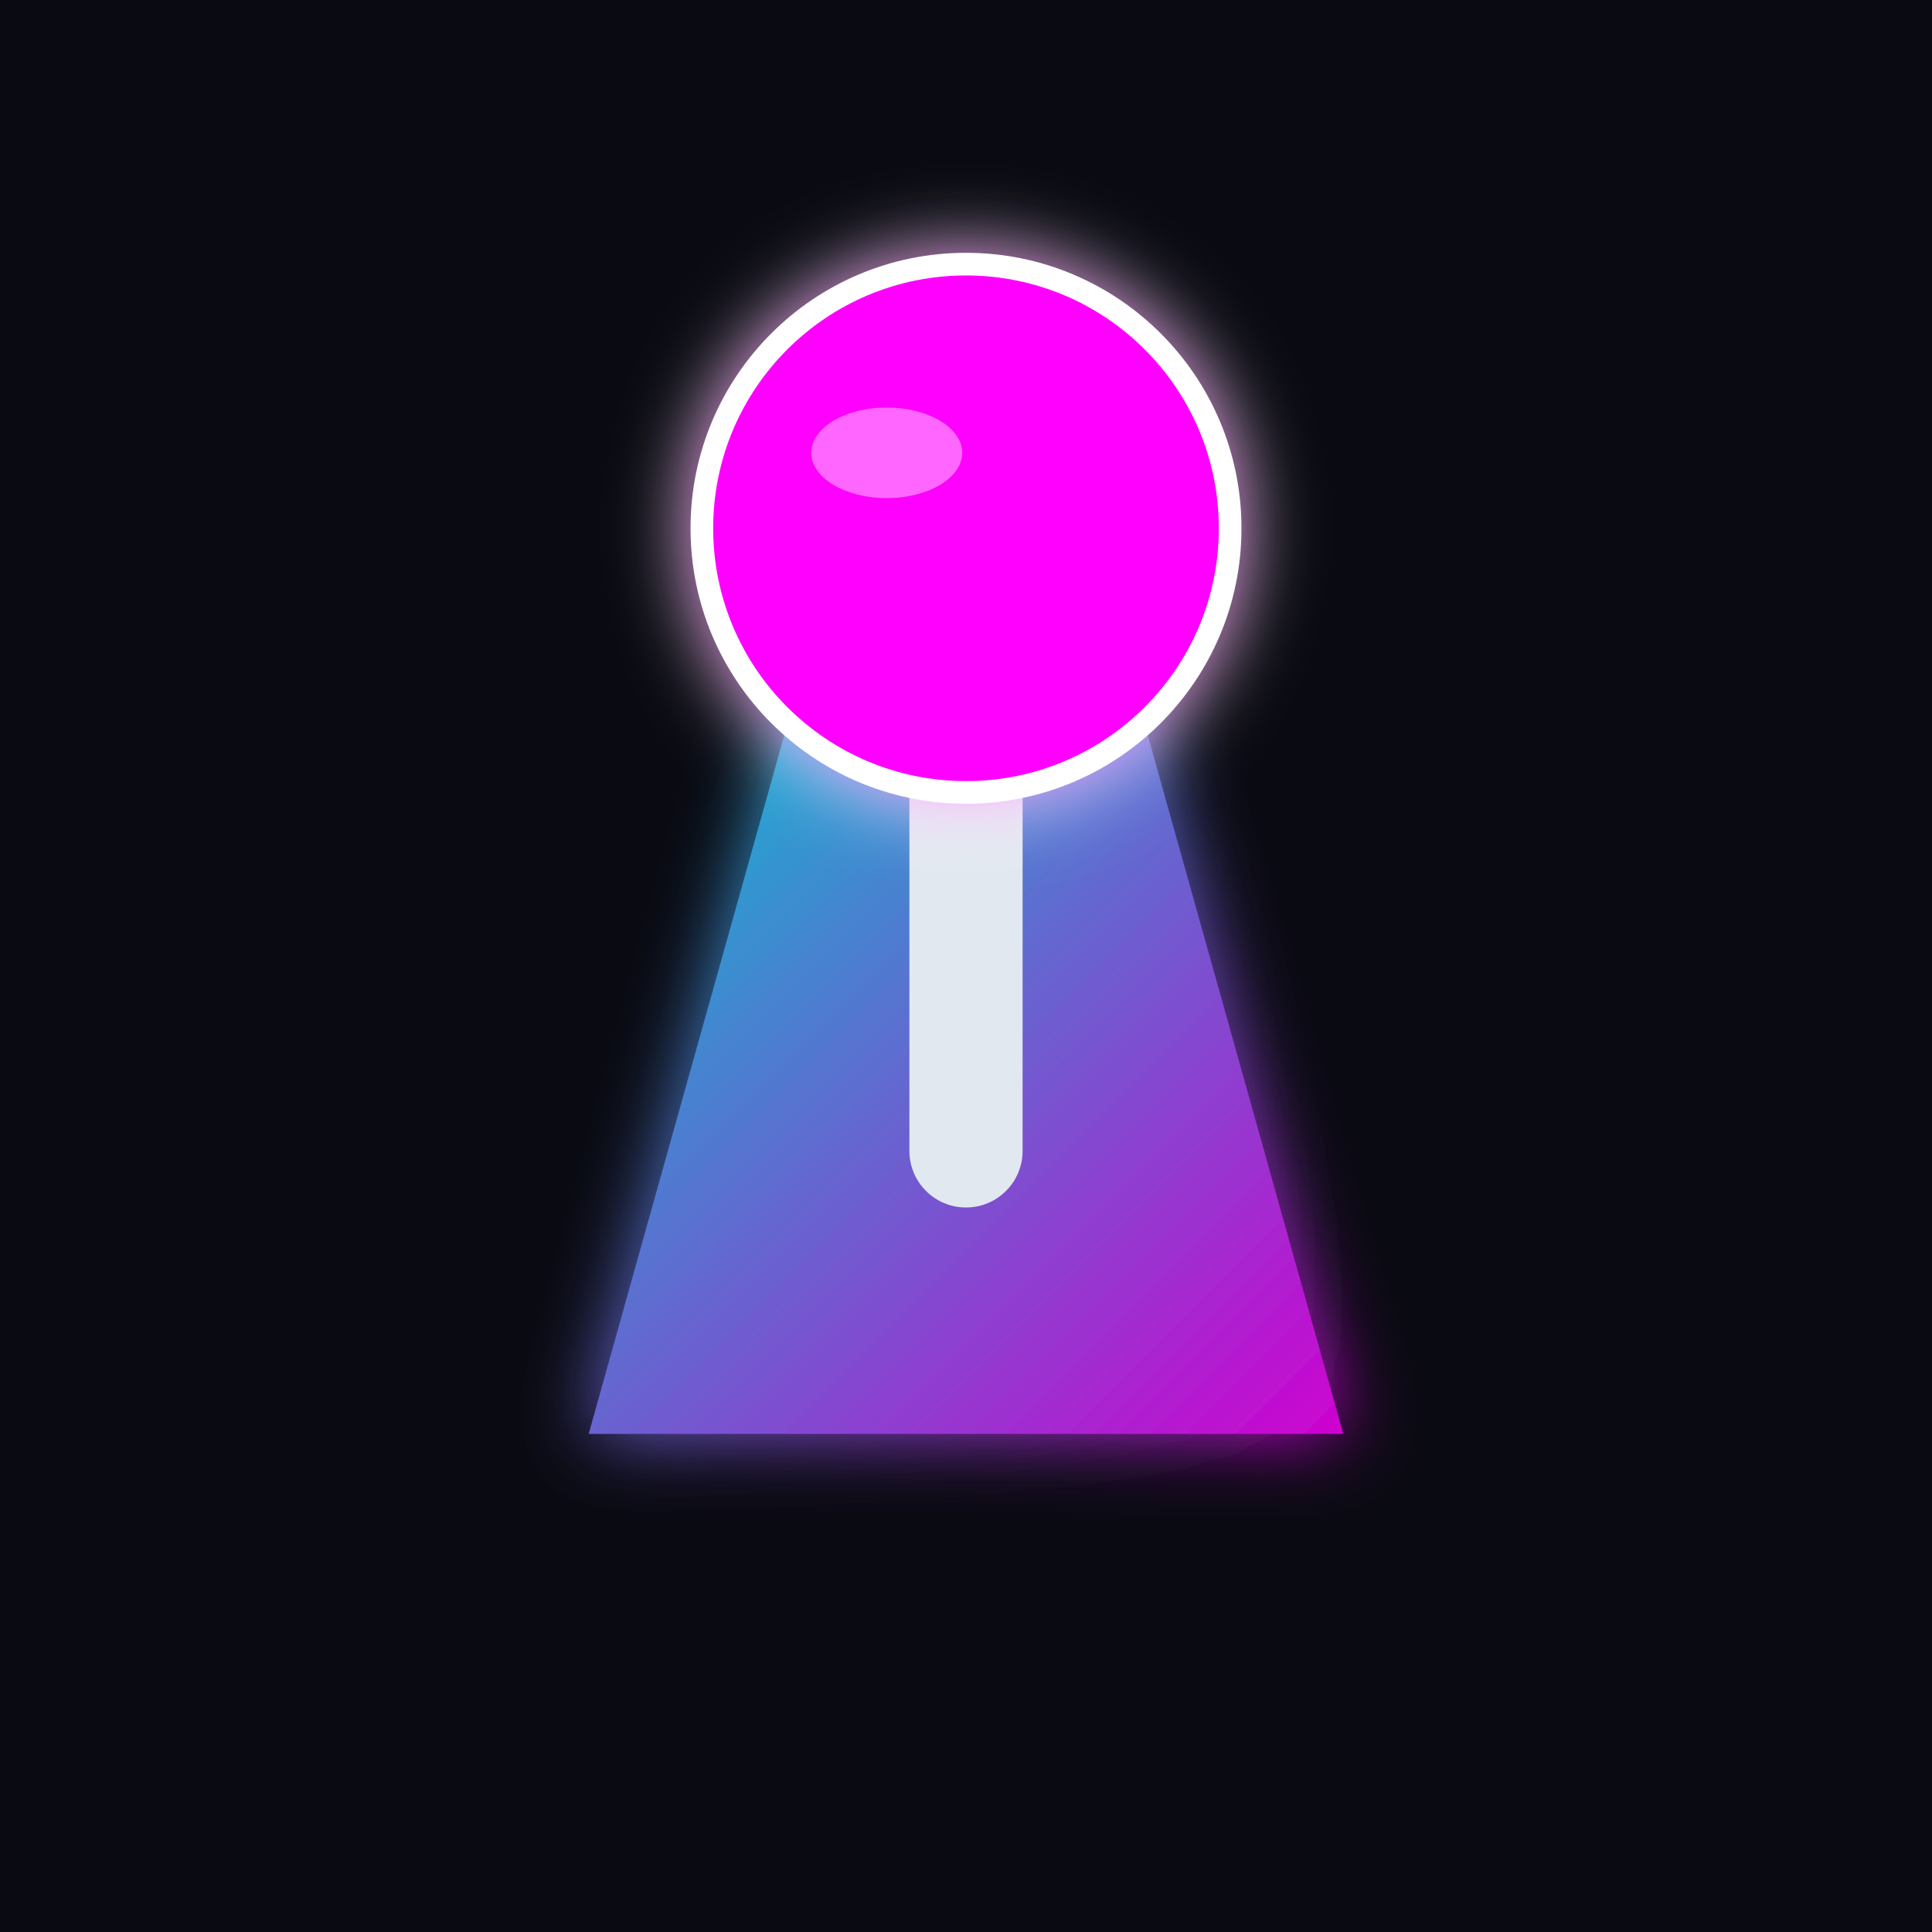
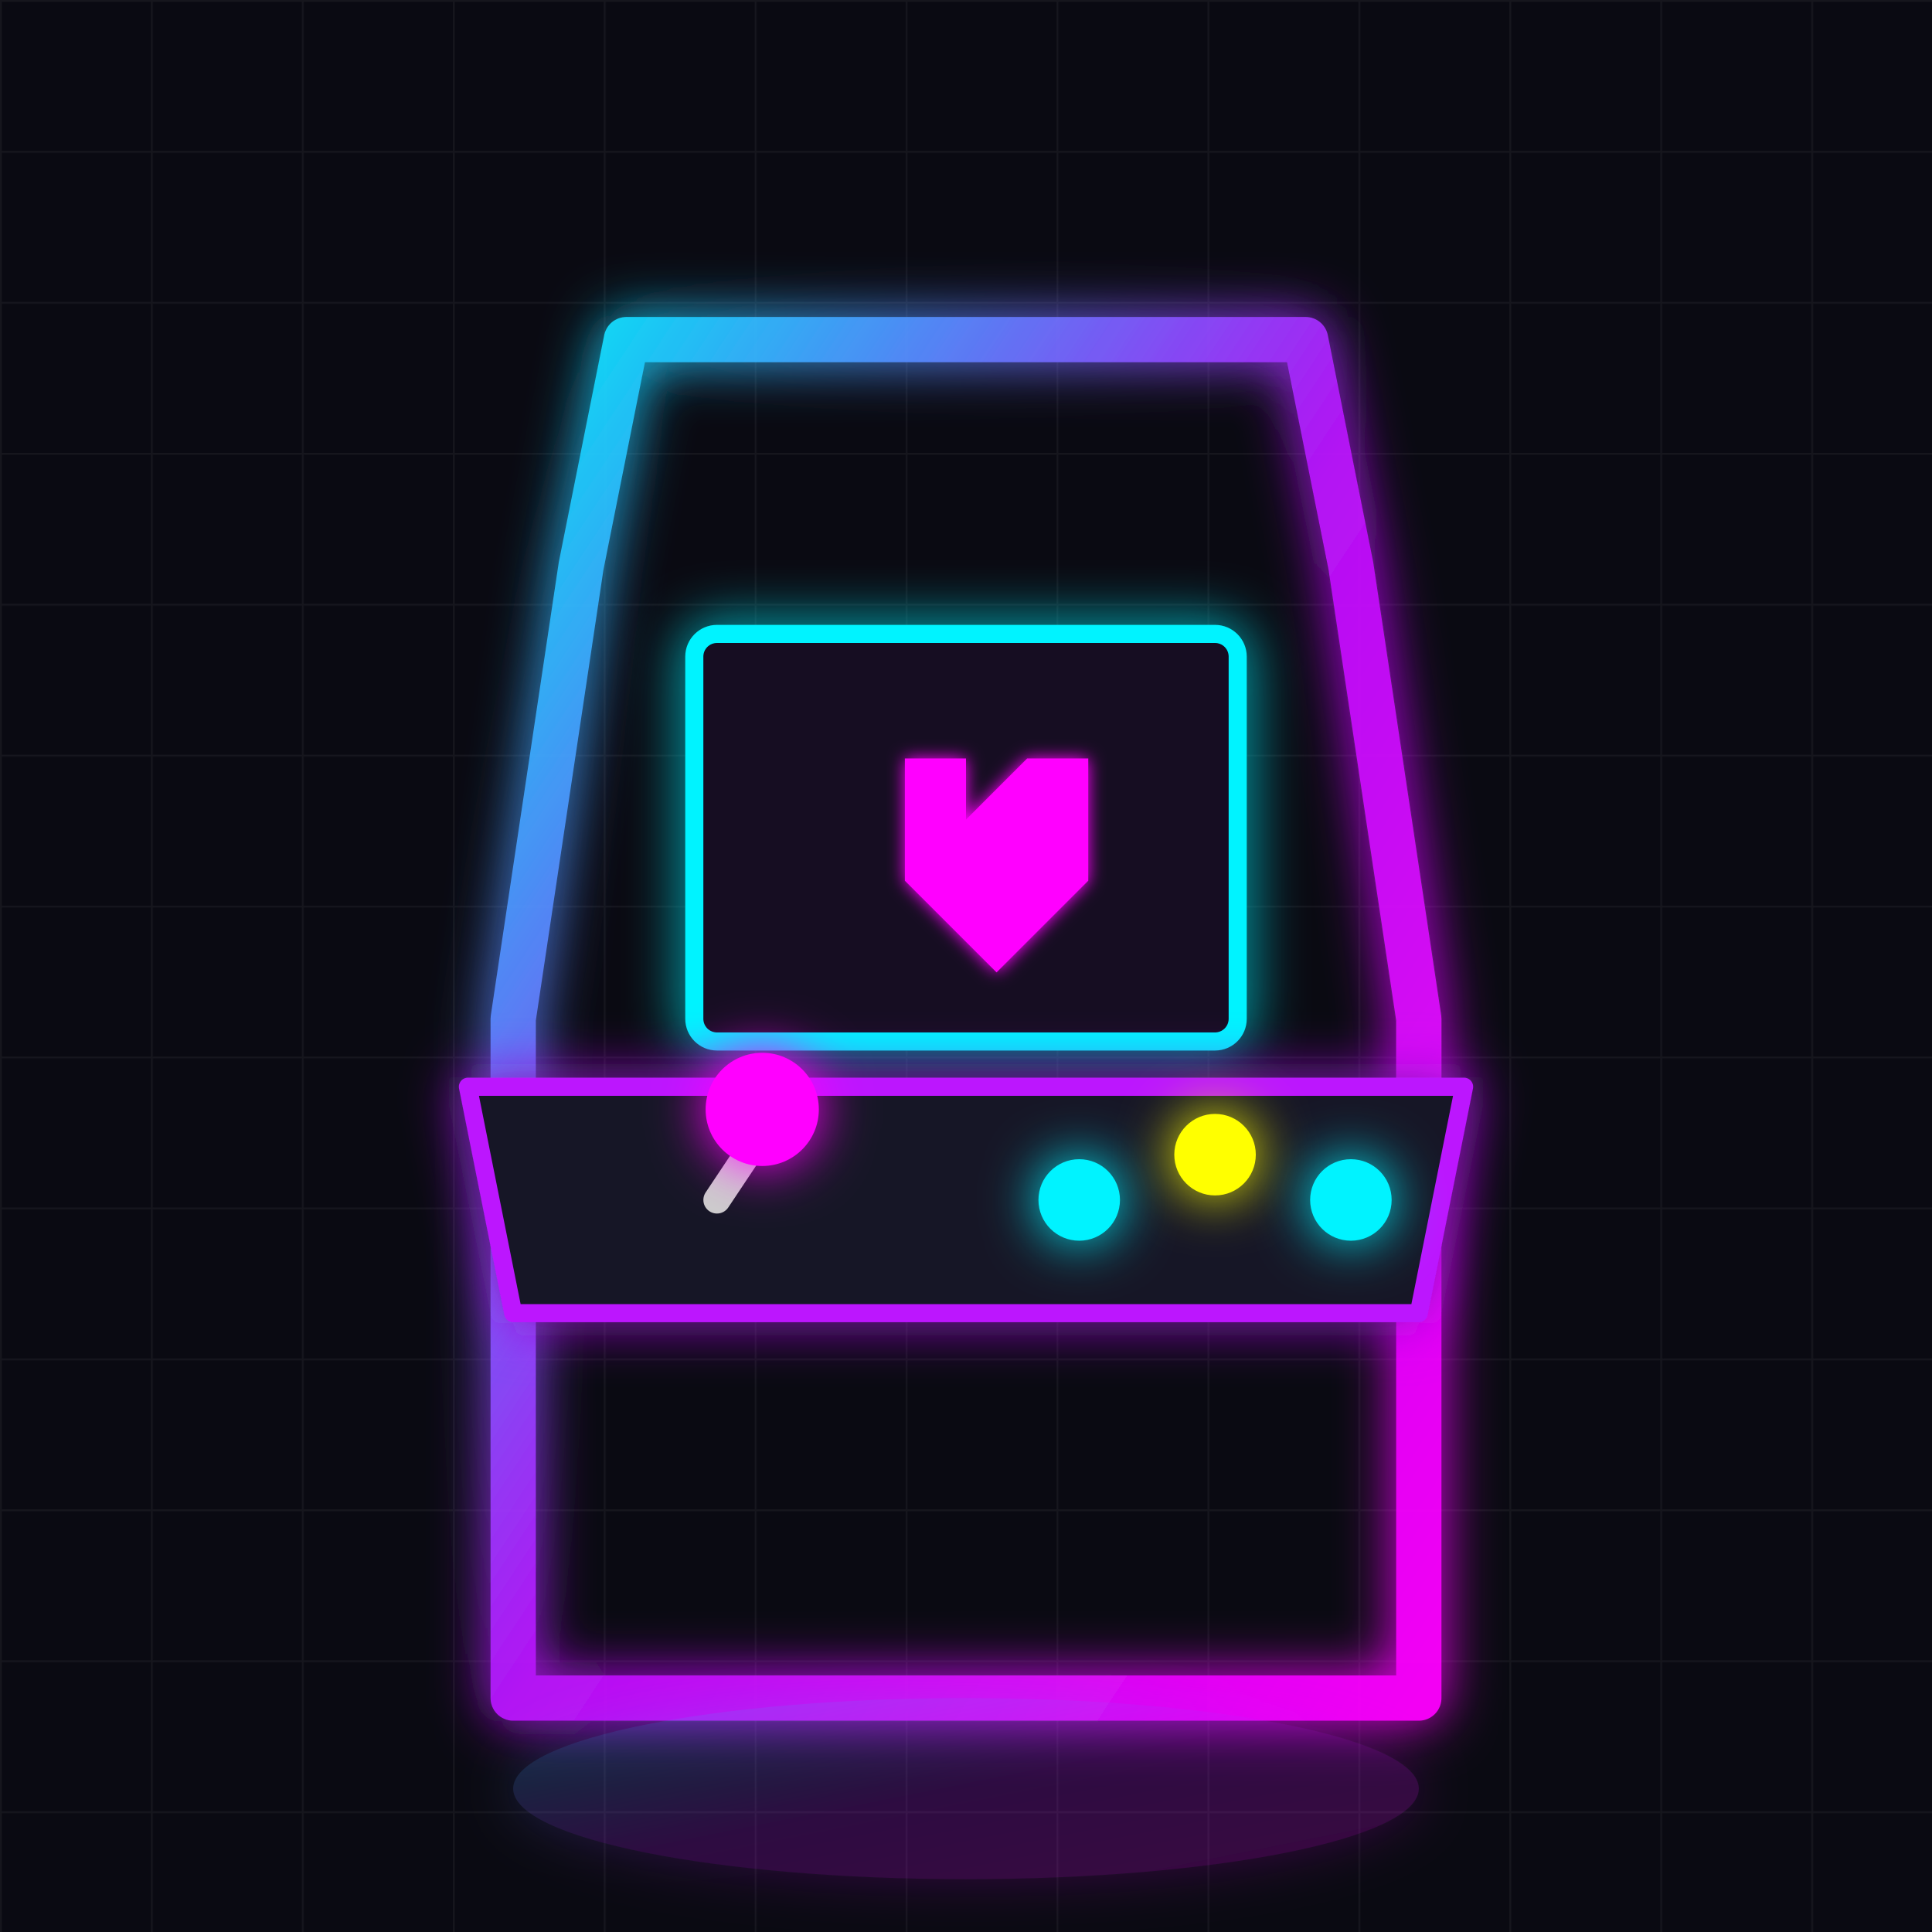
<svg xmlns="http://www.w3.org/2000/svg" viewBox="0 0 512 512">
  <defs>
-     <linearGradient id="grad1" x1="0%" y1="0%" x2="100%" y2="100%">
+     <linearGradient id="neonGrad" x1="0%" y1="0%" x2="100%" y2="100%">
      <stop offset="0%" style="stop-color:#00f3ff;stop-opacity:1" />
+       <stop offset="50%" style="stop-color:#bc13fe;stop-opacity:1" />
      <stop offset="100%" style="stop-color:#ff00ff;stop-opacity:1" />
    </linearGradient>
-     <filter id="glow" x="-20%" y="-20%" width="140%" height="140%">
-       <feGaussianBlur stdDeviation="10" result="coloredBlur" />
+     <filter id="glow" height="300%" width="300%" x="-75%" y="-75%">
+       <feGaussianBlur stdDeviation="12" result="coloredBlur" />
      <feMerge>
        <feMergeNode in="coloredBlur" />
        <feMergeNode in="SourceGraphic" />
      </feMerge>
    </filter>
+     <filter id="screenGlow">
+       <feGaussianBlur stdDeviation="4" result="blur" />
+       <feComposite in="SourceGraphic" in2="blur" operator="over" />
+     </filter>
  </defs>
  <rect width="512" height="512" fill="#0a0a12" />
-   <path d="M156 380 L356 380 L300 180 L212 180 Z" fill="url(#grad1)" filter="url(#glow)" opacity="0.8" />
-   <rect x="241" y="140" width="30" height="180" rx="15" fill="#e2e8f0" />
-   <circle cx="256" cy="140" r="70" fill="#ff00ff" stroke="white" stroke-width="6" filter="url(#glow)" />
-   <ellipse cx="235" cy="120" rx="20" ry="12" fill="white" opacity="0.4" />
+   <pattern id="smallGrid" width="40" height="40" patternUnits="userSpaceOnUse">
+     <path d="M 40 0 L 0 0 0 40" fill="none" stroke="#ffffff" stroke-opacity="0.05" stroke-width="1" />
+   </pattern>
+   <rect width="512" height="512" fill="url(#smallGrid)" />
+   <g transform="translate(106, 60) scale(0.6)">
+     <path d="M 100 50 L 400 50 L 420 150 L 450 350 L 450 650 L 50 650 L 50 350 L 80 150 Z" fill="none" stroke="url(#neonGrad)" stroke-width="20" stroke-linejoin="round" filter="url(#glow)" stroke-linecap="round" opacity="0.95" />
+     <rect x="130" y="180" width="240" height="180" rx="10" fill="#120820" stroke="#00f3ff" stroke-width="8" filter="url(#glow)" />
+     <g transform="translate(205, 235) scale(0.9)">
+       <path d="M 20 0 L 50 0 L 50 30 L 80 0 L 110 0 L 110 30 L 110 60 L 80 90 L 65 105 L 50 90 L 20 60 L 20 30 Z" fill="#ff00ff" filter="url(#screenGlow)" />
+     </g>
+     <path d="M 30 380 L 470 380 L 450 480 L 50 480 Z" fill="#161626" stroke="#bc13fe" stroke-width="8" stroke-linejoin="round" filter="url(#glow)" />
+     <line x1="140" y1="430" x2="160" y2="400" stroke="#ccc" stroke-width="12" stroke-linecap="round" />
+     <circle cx="160" cy="390" r="25" fill="#ff00ff" filter="url(#glow)" />
+     <circle cx="300" cy="430" r="18" fill="#00f3ff" filter="url(#glow)" />
+     <circle cx="360" cy="410" r="18" fill="#ffff00" filter="url(#glow)" />
+     <circle cx="420" cy="430" r="18" fill="#00f3ff" filter="url(#glow)" />
+     <ellipse cx="250" cy="690" rx="200" ry="40" fill="url(#neonGrad)" opacity="0.2" filter="url(#glow)" />
+   </g>
</svg>
